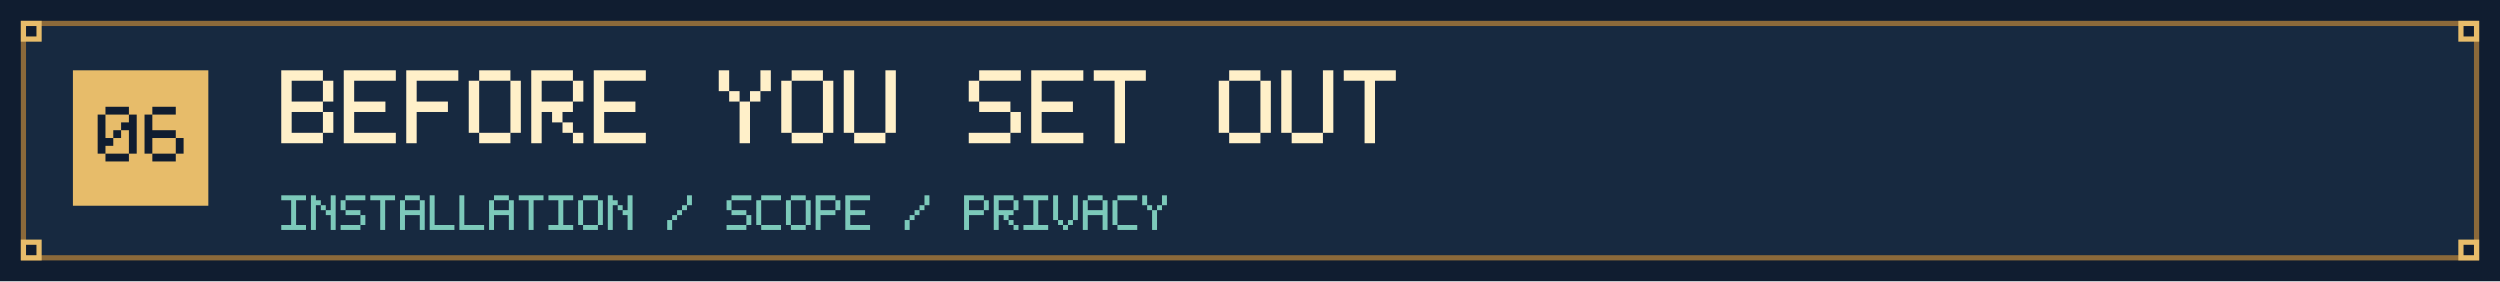
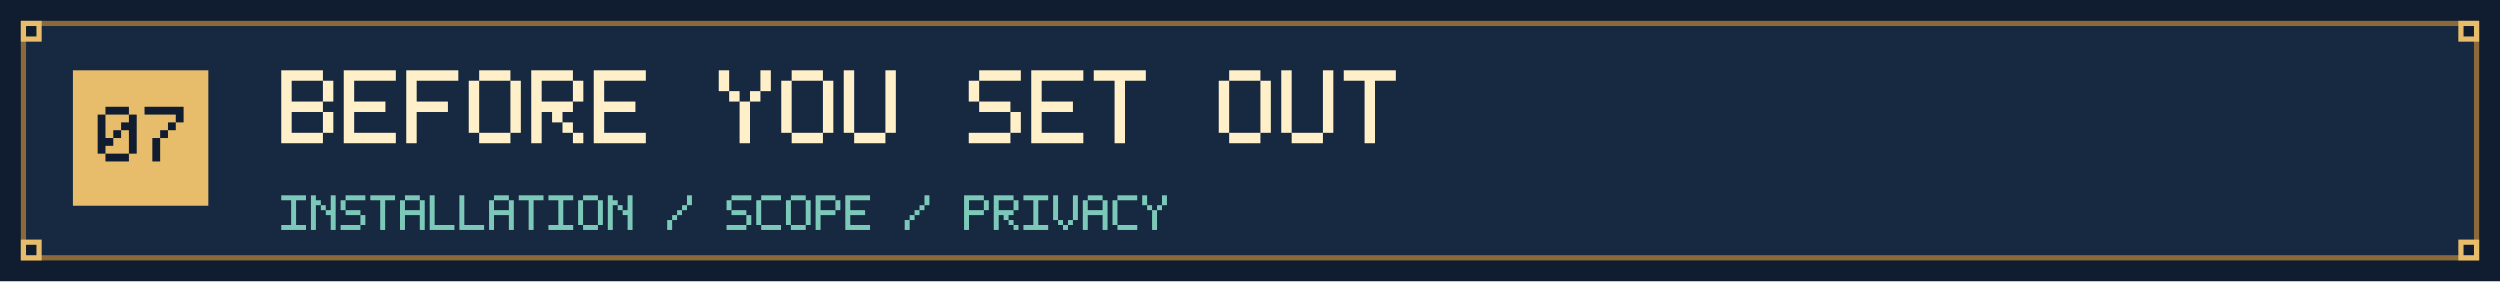
<svg xmlns="http://www.w3.org/2000/svg" width="960" height="108" viewBox="0 0 960 108" role="img" aria-label="BEFORE YOU SET OUT. INSTALLATION / SCOPE / PRIVACY">
  <rect x="0" y="0" width="960" height="108" fill="#101d30" />
  <rect x="8" y="8" width="944" height="92" fill="#8b693a" />
  <rect x="10" y="10" width="940" height="88" fill="#172940" />
  <rect x="8" y="8" width="8" height="8" fill="#e7bc6a" />
  <rect x="10" y="10" width="4" height="4" fill="#101d30" />
  <rect x="944" y="8" width="8" height="8" fill="#e7bc6a" />
  <rect x="946" y="10" width="4" height="4" fill="#101d30" />
  <rect x="8" y="92" width="8" height="8" fill="#e7bc6a" />
  <rect x="10" y="94" width="4" height="4" fill="#101d30" />
  <rect x="944" y="92" width="8" height="8" fill="#e7bc6a" />
  <rect x="946" y="94" width="4" height="4" fill="#101d30" />
  <rect x="28" y="27" width="52" height="52" fill="#e7bc6a" />
-   <path d="M40.5,41h3v3h-3zM43.5,41h3v3h-3zM46.5,41h3v3h-3zM37.5,44h3v3h-3zM49.5,44h3v3h-3zM37.5,47h3v3h-3zM46.5,47h3v3h-3zM49.5,47h3v3h-3zM37.5,50h3v3h-3zM43.5,50h3v3h-3zM49.5,50h3v3h-3zM37.5,53h3v3h-3zM40.5,53h3v3h-3zM49.5,53h3v3h-3zM37.5,56h3v3h-3zM49.5,56h3v3h-3zM40.5,59h3v3h-3zM43.5,59h3v3h-3zM46.5,59h3v3h-3zM58.5,41h3v3h-3zM61.5,41h3v3h-3zM64.5,41h3v3h-3zM55.5,44h3v3h-3zM55.5,47h3v3h-3zM55.5,50h3v3h-3zM58.5,50h3v3h-3zM61.5,50h3v3h-3zM64.5,50h3v3h-3zM55.5,53h3v3h-3zM67.5,53h3v3h-3zM55.5,56h3v3h-3zM67.5,56h3v3h-3zM58.5,59h3v3h-3zM61.5,59h3v3h-3zM64.5,59h3v3h-3z" fill="#101d30" />
+   <path d="M40.5,41h3v3h-3zM43.5,41h3v3h-3zM46.5,41h3v3h-3zM37.5,44h3v3h-3zM49.5,44h3v3h-3zM37.5,47h3v3h-3zM46.5,47h3v3h-3zM49.5,47h3v3h-3zM37.5,50h3v3h-3zM43.5,50h3v3h-3zM49.5,50h3v3h-3zM37.5,53h3v3h-3zM40.5,53h3v3h-3zM49.5,53h3v3h-3zM37.5,56h3v3h-3zM49.5,56h3v3h-3zM40.5,59h3v3h-3zM43.5,59h3v3h-3zM46.5,59h3v3h-3zM55.5,41h3v3h-3zM58.5,41h3v3h-3zM61.5,41h3v3h-3zM64.5,41h3v3h-3zM67.5,41h3v3h-3zM67.5,44h3v3h-3zM64.5,47h3v3h-3zM61.5,50h3v3h-3zM58.5,53h3v3h-3zM58.5,56h3v3h-3zM58.5,59h3v3h-3z" fill="#101d30" />
  <path d="M108,27h4v4h-4zM112,27h4v4h-4zM116,27h4v4h-4zM120,27h4v4h-4zM108,31h4v4h-4zM124,31h4v4h-4zM108,35h4v4h-4zM124,35h4v4h-4zM108,39h4v4h-4zM112,39h4v4h-4zM116,39h4v4h-4zM120,39h4v4h-4zM108,43h4v4h-4zM124,43h4v4h-4zM108,47h4v4h-4zM124,47h4v4h-4zM108,51h4v4h-4zM112,51h4v4h-4zM116,51h4v4h-4zM120,51h4v4h-4zM132,27h4v4h-4zM136,27h4v4h-4zM140,27h4v4h-4zM144,27h4v4h-4zM148,27h4v4h-4zM132,31h4v4h-4zM132,35h4v4h-4zM132,39h4v4h-4zM136,39h4v4h-4zM140,39h4v4h-4zM144,39h4v4h-4zM132,43h4v4h-4zM132,47h4v4h-4zM132,51h4v4h-4zM136,51h4v4h-4zM140,51h4v4h-4zM144,51h4v4h-4zM148,51h4v4h-4zM156,27h4v4h-4zM160,27h4v4h-4zM164,27h4v4h-4zM168,27h4v4h-4zM172,27h4v4h-4zM156,31h4v4h-4zM156,35h4v4h-4zM156,39h4v4h-4zM160,39h4v4h-4zM164,39h4v4h-4zM168,39h4v4h-4zM156,43h4v4h-4zM156,47h4v4h-4zM156,51h4v4h-4zM184,27h4v4h-4zM188,27h4v4h-4zM192,27h4v4h-4zM180,31h4v4h-4zM196,31h4v4h-4zM180,35h4v4h-4zM196,35h4v4h-4zM180,39h4v4h-4zM196,39h4v4h-4zM180,43h4v4h-4zM196,43h4v4h-4zM180,47h4v4h-4zM196,47h4v4h-4zM184,51h4v4h-4zM188,51h4v4h-4zM192,51h4v4h-4zM204,27h4v4h-4zM208,27h4v4h-4zM212,27h4v4h-4zM216,27h4v4h-4zM204,31h4v4h-4zM220,31h4v4h-4zM204,35h4v4h-4zM220,35h4v4h-4zM204,39h4v4h-4zM208,39h4v4h-4zM212,39h4v4h-4zM216,39h4v4h-4zM204,43h4v4h-4zM212,43h4v4h-4zM204,47h4v4h-4zM216,47h4v4h-4zM204,51h4v4h-4zM220,51h4v4h-4zM228,27h4v4h-4zM232,27h4v4h-4zM236,27h4v4h-4zM240,27h4v4h-4zM244,27h4v4h-4zM228,31h4v4h-4zM228,35h4v4h-4zM228,39h4v4h-4zM232,39h4v4h-4zM236,39h4v4h-4zM240,39h4v4h-4zM228,43h4v4h-4zM228,47h4v4h-4zM228,51h4v4h-4zM232,51h4v4h-4zM236,51h4v4h-4zM240,51h4v4h-4zM244,51h4v4h-4zM276,27h4v4h-4zM292,27h4v4h-4zM276,31h4v4h-4zM292,31h4v4h-4zM280,35h4v4h-4zM288,35h4v4h-4zM284,39h4v4h-4zM284,43h4v4h-4zM284,47h4v4h-4zM284,51h4v4h-4zM304,27h4v4h-4zM308,27h4v4h-4zM312,27h4v4h-4zM300,31h4v4h-4zM316,31h4v4h-4zM300,35h4v4h-4zM316,35h4v4h-4zM300,39h4v4h-4zM316,39h4v4h-4zM300,43h4v4h-4zM316,43h4v4h-4zM300,47h4v4h-4zM316,47h4v4h-4zM304,51h4v4h-4zM308,51h4v4h-4zM312,51h4v4h-4zM324,27h4v4h-4zM340,27h4v4h-4zM324,31h4v4h-4zM340,31h4v4h-4zM324,35h4v4h-4zM340,35h4v4h-4zM324,39h4v4h-4zM340,39h4v4h-4zM324,43h4v4h-4zM340,43h4v4h-4zM324,47h4v4h-4zM340,47h4v4h-4zM328,51h4v4h-4zM332,51h4v4h-4zM336,51h4v4h-4zM376,27h4v4h-4zM380,27h4v4h-4zM384,27h4v4h-4zM388,27h4v4h-4zM372,31h4v4h-4zM372,35h4v4h-4zM376,39h4v4h-4zM380,39h4v4h-4zM384,39h4v4h-4zM388,43h4v4h-4zM388,47h4v4h-4zM372,51h4v4h-4zM376,51h4v4h-4zM380,51h4v4h-4zM384,51h4v4h-4zM396,27h4v4h-4zM400,27h4v4h-4zM404,27h4v4h-4zM408,27h4v4h-4zM412,27h4v4h-4zM396,31h4v4h-4zM396,35h4v4h-4zM396,39h4v4h-4zM400,39h4v4h-4zM404,39h4v4h-4zM408,39h4v4h-4zM396,43h4v4h-4zM396,47h4v4h-4zM396,51h4v4h-4zM400,51h4v4h-4zM404,51h4v4h-4zM408,51h4v4h-4zM412,51h4v4h-4zM420,27h4v4h-4zM424,27h4v4h-4zM428,27h4v4h-4zM432,27h4v4h-4zM436,27h4v4h-4zM428,31h4v4h-4zM428,35h4v4h-4zM428,39h4v4h-4zM428,43h4v4h-4zM428,47h4v4h-4zM428,51h4v4h-4zM472,27h4v4h-4zM476,27h4v4h-4zM480,27h4v4h-4zM468,31h4v4h-4zM484,31h4v4h-4zM468,35h4v4h-4zM484,35h4v4h-4zM468,39h4v4h-4zM484,39h4v4h-4zM468,43h4v4h-4zM484,43h4v4h-4zM468,47h4v4h-4zM484,47h4v4h-4zM472,51h4v4h-4zM476,51h4v4h-4zM480,51h4v4h-4zM492,27h4v4h-4zM508,27h4v4h-4zM492,31h4v4h-4zM508,31h4v4h-4zM492,35h4v4h-4zM508,35h4v4h-4zM492,39h4v4h-4zM508,39h4v4h-4zM492,43h4v4h-4zM508,43h4v4h-4zM492,47h4v4h-4zM508,47h4v4h-4zM496,51h4v4h-4zM500,51h4v4h-4zM504,51h4v4h-4zM516,27h4v4h-4zM520,27h4v4h-4zM524,27h4v4h-4zM528,27h4v4h-4zM532,27h4v4h-4zM524,31h4v4h-4zM524,35h4v4h-4zM524,39h4v4h-4zM524,43h4v4h-4zM524,47h4v4h-4zM524,51h4v4h-4z" fill="#fff0c9" />
  <path d="M108,75h1.9v1.9h-1.9zM109.9,75h1.9v1.9h-1.9zM111.8,75h1.9v1.9h-1.9zM113.7,75h1.9v1.9h-1.9zM115.6,75h1.9v1.9h-1.9zM111.8,76.9h1.9v1.9h-1.9zM111.8,78.8h1.9v1.9h-1.9zM111.8,80.7h1.9v1.9h-1.9zM111.8,82.6h1.9v1.9h-1.9zM111.8,84.5h1.9v1.9h-1.9zM108,86.4h1.9v1.9h-1.9zM109.9,86.4h1.9v1.9h-1.9zM111.8,86.4h1.9v1.9h-1.9zM113.7,86.4h1.9v1.9h-1.9zM115.6,86.4h1.9v1.9h-1.9zM119.4,75h1.9v1.9h-1.9zM127,75h1.9v1.9h-1.9zM119.4,76.9h1.9v1.9h-1.9zM121.3,76.9h1.9v1.9h-1.9zM127,76.9h1.9v1.9h-1.9zM119.4,78.8h1.9v1.9h-1.9zM123.2,78.8h1.9v1.9h-1.9zM127,78.8h1.9v1.9h-1.9zM119.4,80.7h1.9v1.9h-1.9zM125.1,80.7h1.9v1.9h-1.9zM127,80.7h1.9v1.9h-1.9zM119.4,82.6h1.9v1.9h-1.9zM127,82.6h1.9v1.9h-1.9zM119.4,84.5h1.9v1.9h-1.9zM127,84.5h1.9v1.9h-1.9zM119.4,86.4h1.9v1.9h-1.9zM127,86.4h1.9v1.9h-1.9zM132.7,75h1.9v1.9h-1.9zM134.6,75h1.9v1.9h-1.9zM136.5,75h1.9v1.9h-1.9zM138.4,75h1.9v1.9h-1.9zM130.8,76.9h1.9v1.9h-1.9zM130.8,78.8h1.9v1.9h-1.9zM132.7,80.7h1.9v1.9h-1.9zM134.6,80.7h1.9v1.9h-1.9zM136.5,80.7h1.9v1.9h-1.9zM138.4,82.6h1.9v1.9h-1.9zM138.4,84.5h1.9v1.9h-1.9zM130.8,86.4h1.9v1.9h-1.9zM132.7,86.4h1.9v1.9h-1.9zM134.6,86.4h1.9v1.9h-1.9zM136.5,86.4h1.9v1.9h-1.9zM142.2,75h1.9v1.9h-1.9zM144.1,75h1.9v1.9h-1.9zM146,75h1.9v1.9h-1.9zM147.9,75h1.9v1.9h-1.9zM149.8,75h1.9v1.9h-1.9zM146,76.9h1.9v1.9h-1.9zM146,78.8h1.9v1.9h-1.9zM146,80.7h1.9v1.9h-1.9zM146,82.6h1.9v1.9h-1.9zM146,84.5h1.9v1.9h-1.9zM146,86.4h1.9v1.9h-1.9zM155.5,75h1.9v1.9h-1.9zM157.4,75h1.9v1.9h-1.9zM159.3,75h1.9v1.9h-1.9zM153.6,76.9h1.9v1.9h-1.9zM161.2,76.9h1.9v1.9h-1.9zM153.6,78.8h1.9v1.9h-1.9zM161.2,78.8h1.9v1.9h-1.9zM153.6,80.7h1.9v1.9h-1.9zM155.5,80.7h1.9v1.9h-1.9zM157.4,80.7h1.9v1.9h-1.9zM159.3,80.7h1.9v1.9h-1.9zM161.2,80.7h1.9v1.9h-1.9zM153.6,82.6h1.9v1.9h-1.9zM161.2,82.6h1.9v1.9h-1.9zM153.6,84.5h1.9v1.9h-1.9zM161.2,84.5h1.9v1.9h-1.9zM153.6,86.4h1.9v1.9h-1.9zM161.2,86.4h1.9v1.9h-1.9zM165,75h1.9v1.9h-1.9zM165,76.9h1.9v1.9h-1.9zM165,78.8h1.9v1.9h-1.9zM165,80.7h1.9v1.9h-1.9zM165,82.6h1.9v1.9h-1.9zM165,84.5h1.9v1.9h-1.9zM165,86.4h1.9v1.9h-1.9zM166.9,86.4h1.9v1.9h-1.9zM168.8,86.4h1.9v1.9h-1.9zM170.7,86.4h1.9v1.9h-1.9zM172.6,86.4h1.9v1.9h-1.9zM176.4,75h1.9v1.9h-1.9zM176.4,76.9h1.9v1.9h-1.9zM176.4,78.8h1.9v1.9h-1.9zM176.4,80.7h1.9v1.9h-1.9zM176.4,82.6h1.9v1.9h-1.9zM176.4,84.5h1.9v1.9h-1.9zM176.4,86.4h1.9v1.9h-1.9zM178.3,86.4h1.9v1.9h-1.9zM180.2,86.4h1.9v1.9h-1.9zM182.1,86.4h1.9v1.9h-1.9zM184,86.4h1.9v1.9h-1.9zM189.7,75h1.9v1.9h-1.9zM191.6,75h1.9v1.9h-1.9zM193.5,75h1.9v1.9h-1.9zM187.8,76.9h1.9v1.9h-1.9zM195.4,76.9h1.9v1.9h-1.9zM187.8,78.8h1.9v1.9h-1.9zM195.4,78.8h1.9v1.9h-1.9zM187.8,80.7h1.9v1.9h-1.9zM189.7,80.7h1.9v1.9h-1.9zM191.6,80.7h1.9v1.9h-1.9zM193.5,80.7h1.9v1.9h-1.9zM195.4,80.7h1.9v1.9h-1.9zM187.8,82.6h1.9v1.9h-1.9zM195.4,82.6h1.9v1.9h-1.9zM187.8,84.5h1.9v1.9h-1.9zM195.4,84.5h1.9v1.9h-1.9zM187.8,86.4h1.9v1.9h-1.9zM195.4,86.4h1.9v1.9h-1.9zM199.2,75h1.9v1.9h-1.9zM201.1,75h1.9v1.9h-1.9zM203,75h1.9v1.9h-1.9zM204.9,75h1.9v1.9h-1.9zM206.8,75h1.9v1.9h-1.9zM203,76.9h1.9v1.9h-1.9zM203,78.8h1.9v1.9h-1.9zM203,80.7h1.9v1.9h-1.9zM203,82.6h1.9v1.9h-1.9zM203,84.5h1.9v1.9h-1.9zM203,86.4h1.9v1.9h-1.9zM210.6,75h1.9v1.9h-1.9zM212.5,75h1.9v1.9h-1.9zM214.4,75h1.9v1.9h-1.9zM216.3,75h1.9v1.9h-1.9zM218.2,75h1.9v1.9h-1.9zM214.4,76.9h1.9v1.9h-1.9zM214.4,78.8h1.9v1.9h-1.9zM214.4,80.7h1.9v1.9h-1.9zM214.4,82.6h1.9v1.9h-1.9zM214.4,84.5h1.9v1.9h-1.9zM210.6,86.4h1.9v1.9h-1.9zM212.5,86.4h1.9v1.9h-1.9zM214.4,86.4h1.9v1.9h-1.9zM216.3,86.4h1.9v1.9h-1.9zM218.2,86.4h1.9v1.9h-1.9zM223.9,75h1.9v1.9h-1.9zM225.8,75h1.9v1.9h-1.9zM227.7,75h1.9v1.9h-1.9zM222,76.9h1.9v1.9h-1.9zM229.6,76.9h1.9v1.9h-1.9zM222,78.8h1.9v1.9h-1.9zM229.6,78.8h1.9v1.9h-1.9zM222,80.7h1.9v1.9h-1.9zM229.6,80.7h1.9v1.9h-1.9zM222,82.6h1.9v1.9h-1.9zM229.6,82.6h1.9v1.9h-1.9zM222,84.5h1.9v1.9h-1.9zM229.6,84.5h1.9v1.9h-1.9zM223.9,86.4h1.9v1.9h-1.9zM225.8,86.4h1.9v1.9h-1.9zM227.7,86.4h1.9v1.9h-1.9zM233.4,75h1.9v1.9h-1.9zM241,75h1.9v1.9h-1.9zM233.4,76.9h1.9v1.9h-1.9zM235.3,76.9h1.9v1.9h-1.9zM241,76.9h1.9v1.9h-1.9zM233.4,78.8h1.9v1.9h-1.9zM237.2,78.8h1.9v1.9h-1.9zM241,78.8h1.9v1.9h-1.9zM233.4,80.7h1.9v1.9h-1.9zM239.1,80.7h1.9v1.9h-1.9zM241,80.7h1.9v1.9h-1.9zM233.4,82.6h1.9v1.9h-1.9zM241,82.6h1.9v1.9h-1.9zM233.4,84.5h1.9v1.9h-1.9zM241,84.5h1.9v1.9h-1.9zM233.4,86.4h1.9v1.9h-1.9zM241,86.4h1.9v1.9h-1.9zM263.8,75h1.9v1.9h-1.9zM263.8,76.9h1.9v1.9h-1.9zM261.9,78.8h1.9v1.9h-1.9zM260,80.7h1.9v1.9h-1.9zM258.1,82.6h1.9v1.9h-1.9zM256.2,84.5h1.9v1.9h-1.9zM256.2,86.4h1.9v1.9h-1.9zM280.9,75h1.9v1.9h-1.9zM282.8,75h1.9v1.9h-1.9zM284.7,75h1.9v1.9h-1.9zM286.6,75h1.9v1.9h-1.9zM279,76.9h1.9v1.9h-1.9zM279,78.8h1.9v1.9h-1.9zM280.9,80.7h1.9v1.9h-1.9zM282.8,80.7h1.9v1.9h-1.9zM284.7,80.7h1.9v1.9h-1.9zM286.6,82.6h1.9v1.9h-1.9zM286.6,84.5h1.9v1.9h-1.9zM279,86.4h1.9v1.9h-1.9zM280.9,86.4h1.9v1.9h-1.9zM282.8,86.4h1.9v1.9h-1.9zM284.7,86.4h1.9v1.9h-1.9zM292.3,75h1.9v1.9h-1.9zM294.2,75h1.9v1.9h-1.9zM296.1,75h1.9v1.9h-1.9zM298,75h1.9v1.9h-1.9zM290.4,76.9h1.9v1.9h-1.9zM290.4,78.8h1.9v1.9h-1.9zM290.4,80.7h1.9v1.9h-1.9zM290.4,82.6h1.9v1.9h-1.9zM290.4,84.5h1.9v1.9h-1.9zM292.3,86.4h1.9v1.9h-1.9zM294.2,86.4h1.9v1.9h-1.9zM296.1,86.4h1.9v1.9h-1.9zM298,86.4h1.9v1.9h-1.9zM303.7,75h1.9v1.9h-1.9zM305.6,75h1.9v1.9h-1.9zM307.5,75h1.9v1.9h-1.9zM301.8,76.9h1.9v1.9h-1.9zM309.4,76.9h1.9v1.9h-1.9zM301.8,78.8h1.9v1.9h-1.9zM309.4,78.8h1.9v1.9h-1.9zM301.8,80.7h1.9v1.9h-1.9zM309.4,80.7h1.9v1.9h-1.9zM301.8,82.6h1.9v1.9h-1.9zM309.4,82.6h1.9v1.9h-1.9zM301.8,84.5h1.9v1.9h-1.9zM309.4,84.5h1.9v1.9h-1.9zM303.7,86.4h1.9v1.9h-1.9zM305.6,86.4h1.9v1.9h-1.9zM307.5,86.4h1.9v1.9h-1.9zM313.2,75h1.9v1.9h-1.9zM315.1,75h1.9v1.9h-1.9zM317,75h1.9v1.9h-1.9zM318.9,75h1.9v1.9h-1.9zM313.2,76.9h1.9v1.9h-1.9zM320.8,76.9h1.9v1.9h-1.9zM313.2,78.8h1.9v1.9h-1.9zM320.8,78.8h1.9v1.9h-1.9zM313.2,80.7h1.9v1.9h-1.9zM315.1,80.7h1.9v1.9h-1.9zM317,80.7h1.9v1.9h-1.9zM318.9,80.7h1.9v1.9h-1.9zM313.2,82.6h1.9v1.9h-1.9zM313.2,84.5h1.9v1.9h-1.9zM313.2,86.4h1.9v1.9h-1.9zM324.6,75h1.9v1.9h-1.9zM326.5,75h1.9v1.9h-1.9zM328.4,75h1.9v1.9h-1.9zM330.3,75h1.9v1.9h-1.9zM332.2,75h1.9v1.9h-1.9zM324.6,76.9h1.9v1.9h-1.9zM324.6,78.8h1.9v1.9h-1.9zM324.6,80.7h1.9v1.9h-1.9zM326.5,80.7h1.9v1.9h-1.9zM328.4,80.7h1.9v1.9h-1.9zM330.3,80.7h1.9v1.9h-1.9zM324.6,82.6h1.9v1.9h-1.9zM324.6,84.5h1.9v1.9h-1.9zM324.6,86.4h1.9v1.9h-1.9zM326.5,86.4h1.9v1.9h-1.9zM328.4,86.4h1.9v1.9h-1.9zM330.3,86.4h1.9v1.9h-1.9zM332.2,86.4h1.9v1.9h-1.9zM355,75h1.9v1.9h-1.9zM355,76.9h1.9v1.9h-1.9zM353.1,78.8h1.9v1.9h-1.9zM351.2,80.7h1.9v1.9h-1.9zM349.3,82.6h1.9v1.9h-1.9zM347.4,84.5h1.9v1.9h-1.9zM347.4,86.4h1.9v1.9h-1.9zM370.2,75h1.9v1.9h-1.9zM372.1,75h1.9v1.9h-1.9zM374,75h1.9v1.9h-1.9zM375.9,75h1.9v1.9h-1.9zM370.2,76.9h1.9v1.9h-1.9zM377.8,76.9h1.9v1.9h-1.9zM370.2,78.8h1.9v1.9h-1.9zM377.8,78.8h1.9v1.9h-1.9zM370.2,80.7h1.9v1.9h-1.9zM372.1,80.7h1.9v1.9h-1.9zM374,80.7h1.9v1.9h-1.9zM375.9,80.7h1.9v1.9h-1.9zM370.2,82.6h1.9v1.9h-1.9zM370.2,84.5h1.9v1.9h-1.9zM370.2,86.4h1.9v1.9h-1.9zM381.6,75h1.9v1.9h-1.9zM383.5,75h1.9v1.9h-1.9zM385.4,75h1.9v1.9h-1.9zM387.3,75h1.9v1.9h-1.9zM381.6,76.9h1.9v1.9h-1.9zM389.2,76.9h1.9v1.9h-1.9zM381.6,78.8h1.9v1.9h-1.9zM389.2,78.8h1.9v1.9h-1.9zM381.6,80.7h1.9v1.9h-1.9zM383.5,80.7h1.9v1.9h-1.9zM385.4,80.7h1.9v1.9h-1.9zM387.3,80.7h1.9v1.9h-1.9zM381.6,82.6h1.9v1.9h-1.9zM385.4,82.6h1.9v1.9h-1.9zM381.6,84.5h1.9v1.9h-1.9zM387.3,84.5h1.9v1.9h-1.9zM381.6,86.4h1.9v1.9h-1.9zM389.2,86.4h1.9v1.9h-1.9zM393,75h1.9v1.9h-1.9zM394.9,75h1.9v1.9h-1.9zM396.8,75h1.9v1.9h-1.9zM398.7,75h1.9v1.9h-1.9zM400.6,75h1.9v1.9h-1.9zM396.8,76.9h1.9v1.9h-1.9zM396.8,78.8h1.9v1.9h-1.9zM396.8,80.7h1.9v1.9h-1.9zM396.8,82.6h1.9v1.9h-1.9zM396.8,84.5h1.9v1.9h-1.9zM393,86.4h1.9v1.9h-1.9zM394.9,86.4h1.9v1.9h-1.9zM396.8,86.4h1.9v1.9h-1.9zM398.7,86.4h1.9v1.9h-1.9zM400.6,86.4h1.9v1.9h-1.9zM404.4,75h1.9v1.9h-1.9zM412,75h1.9v1.9h-1.9zM404.4,76.9h1.9v1.9h-1.9zM412,76.9h1.9v1.9h-1.9zM404.4,78.8h1.9v1.9h-1.9zM412,78.8h1.9v1.9h-1.9zM404.4,80.7h1.9v1.9h-1.9zM412,80.7h1.9v1.9h-1.9zM404.4,82.6h1.9v1.9h-1.9zM412,82.6h1.9v1.9h-1.9zM406.3,84.5h1.9v1.9h-1.9zM410.1,84.5h1.9v1.9h-1.9zM408.2,86.4h1.9v1.9h-1.9zM417.7,75h1.9v1.9h-1.9zM419.6,75h1.9v1.9h-1.9zM421.5,75h1.9v1.9h-1.9zM415.8,76.9h1.9v1.9h-1.9zM423.4,76.9h1.9v1.9h-1.9zM415.8,78.8h1.9v1.9h-1.9zM423.4,78.8h1.9v1.9h-1.9zM415.8,80.7h1.9v1.9h-1.9zM417.7,80.7h1.9v1.9h-1.9zM419.6,80.7h1.9v1.9h-1.9zM421.5,80.7h1.9v1.9h-1.9zM423.4,80.7h1.9v1.9h-1.9zM415.8,82.6h1.9v1.9h-1.9zM423.4,82.6h1.9v1.9h-1.9zM415.8,84.5h1.9v1.9h-1.9zM423.4,84.5h1.9v1.9h-1.9zM415.8,86.4h1.9v1.9h-1.9zM423.4,86.4h1.9v1.9h-1.9zM429.1,75h1.9v1.9h-1.9zM431,75h1.9v1.9h-1.9zM432.9,75h1.9v1.9h-1.9zM434.8,75h1.9v1.9h-1.9zM427.2,76.9h1.9v1.9h-1.9zM427.2,78.8h1.9v1.9h-1.9zM427.2,80.7h1.9v1.9h-1.9zM427.2,82.6h1.9v1.9h-1.9zM427.2,84.5h1.9v1.9h-1.9zM429.1,86.4h1.9v1.9h-1.9zM431,86.4h1.9v1.9h-1.9zM432.9,86.4h1.9v1.9h-1.9zM434.8,86.4h1.9v1.9h-1.9zM438.6,75h1.9v1.9h-1.9zM446.2,75h1.9v1.9h-1.9zM438.6,76.9h1.9v1.9h-1.9zM446.2,76.9h1.9v1.9h-1.9zM440.5,78.8h1.9v1.9h-1.9zM444.3,78.8h1.9v1.9h-1.9zM442.4,80.7h1.9v1.9h-1.9zM442.4,82.6h1.9v1.9h-1.9zM442.4,84.5h1.9v1.9h-1.9zM442.4,86.4h1.9v1.9h-1.9z" fill="#7cc9ba" />
</svg>
